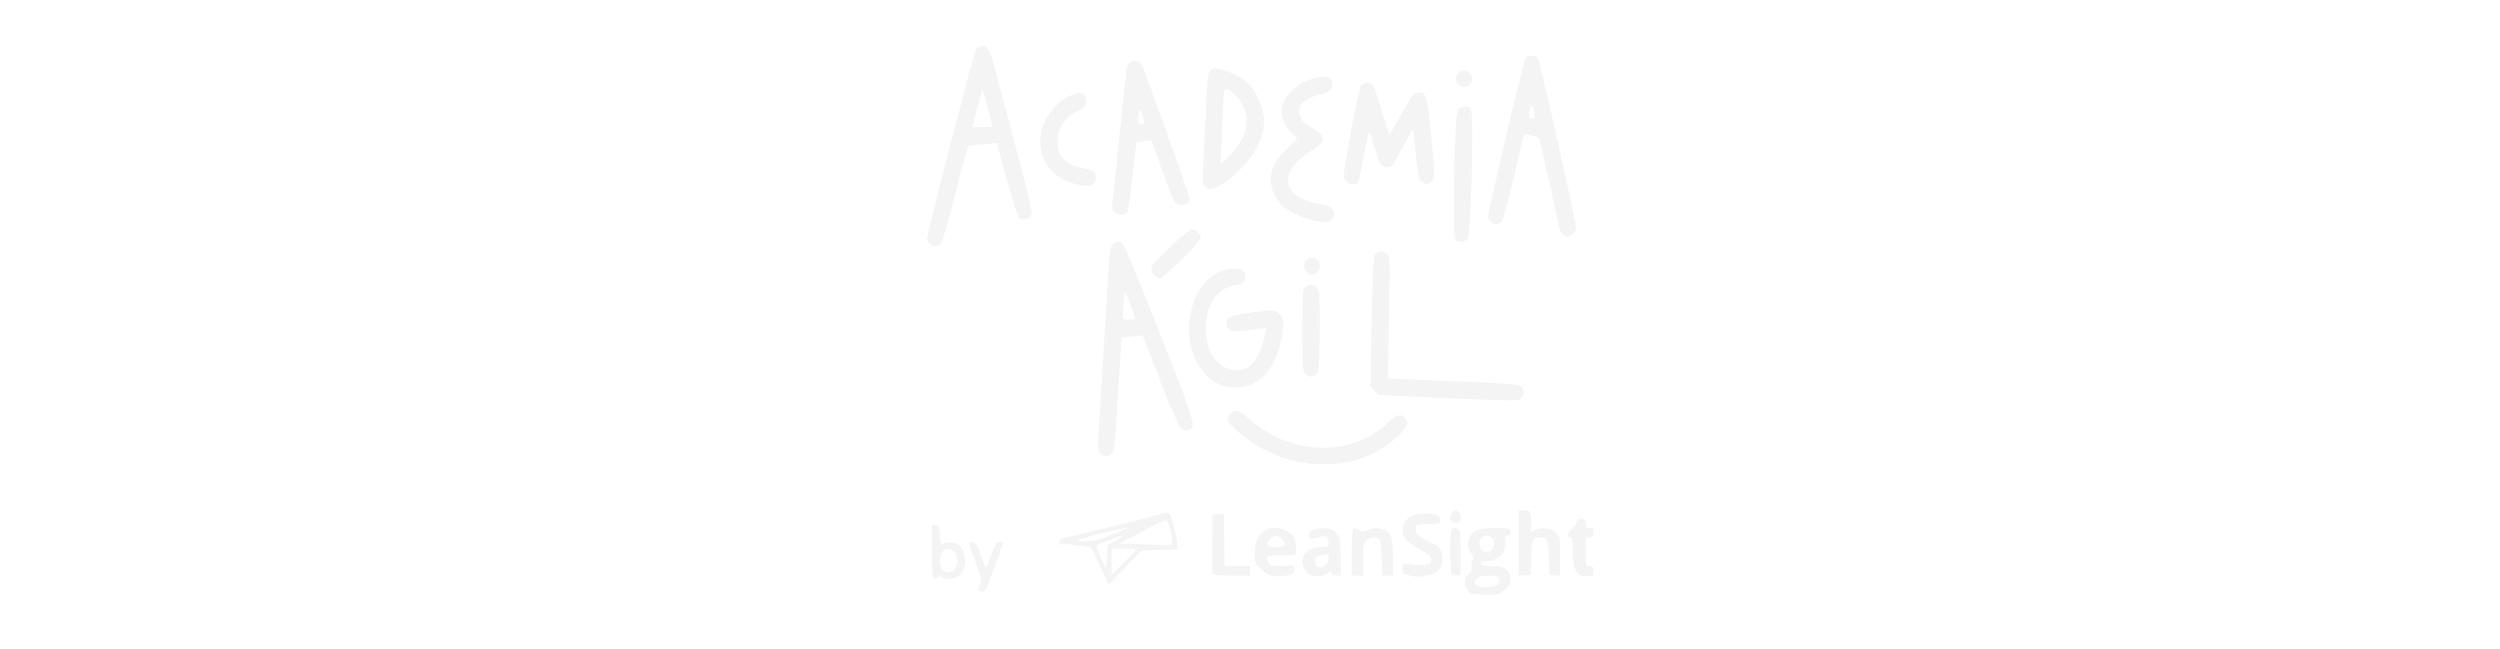
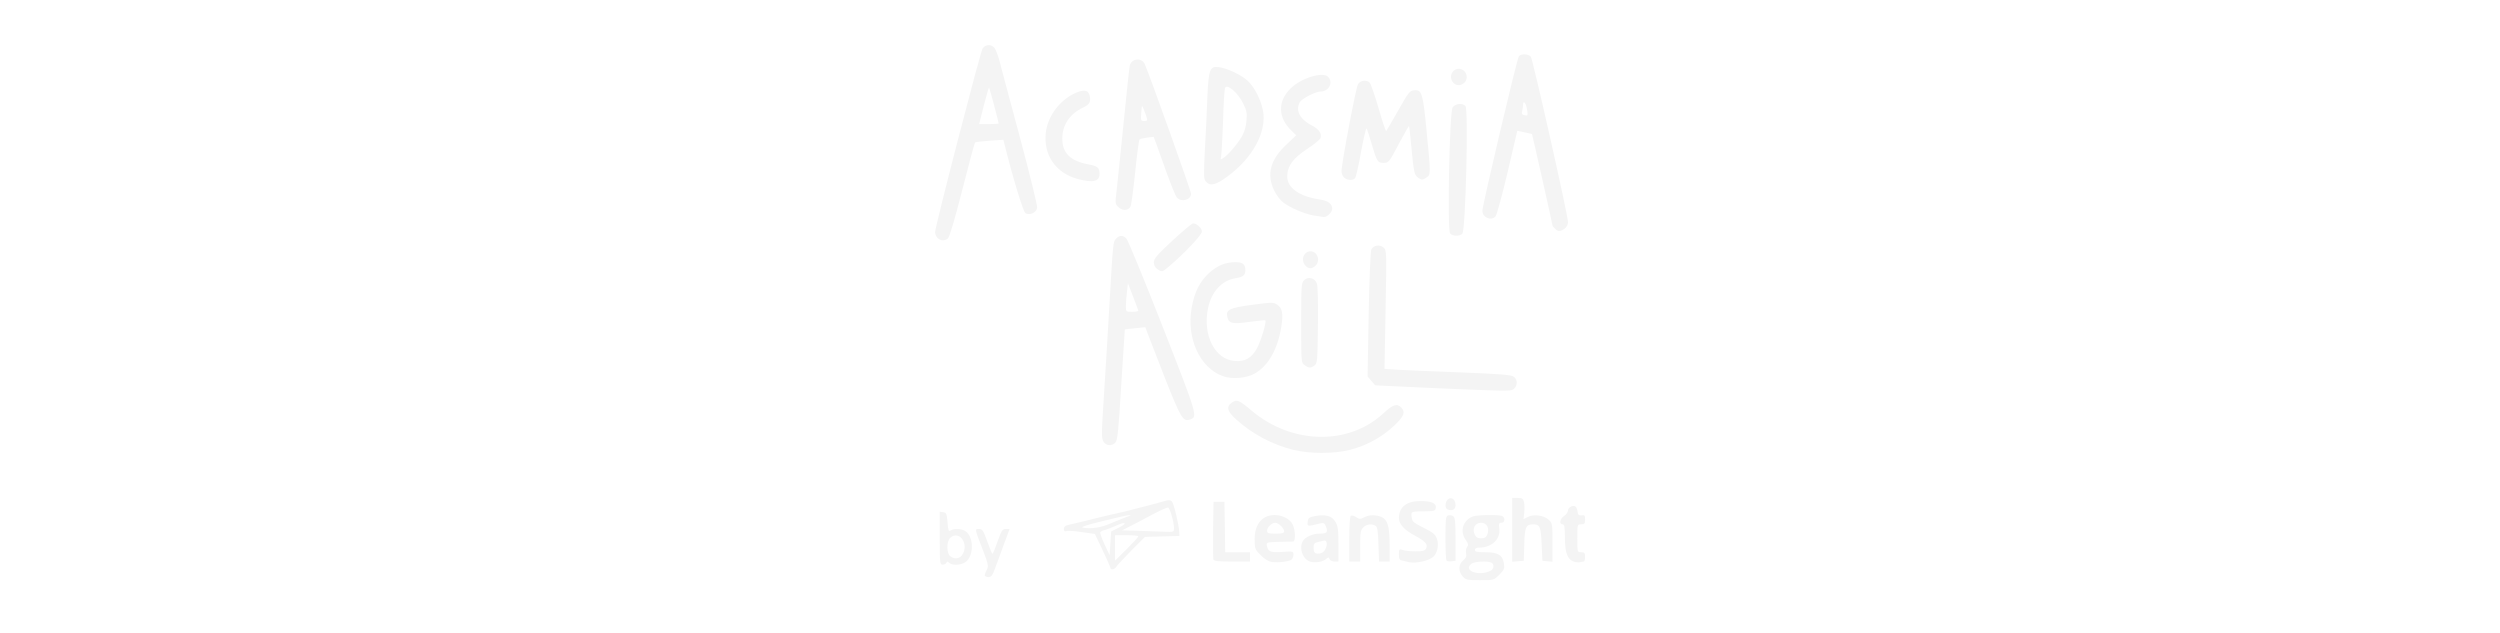
- <svg xmlns="http://www.w3.org/2000/svg" version="1.0" width="474px" height="123px" viewBox="0 0 4740 4080" preserveAspectRatio="xMidYMid meet">
+ <svg xmlns="http://www.w3.org/2000/svg" version="1.0" width="474px" height="120px" viewBox="0 0 4740 4080" preserveAspectRatio="xMidYMid meet">
  <g id="layer101" fill="#f4f4f4" stroke="none">
    <path d="M3742 3717 c-30 -32 -29 -80 2 -104 18 -15 23 -26 19 -46 -3 -15 0 -34 7 -42 9 -11 8 -20 -9 -44 -40 -56 -19 -127 46 -152 27 -10 162 -12 187 -3 23 9 20 44 -3 44 -16 0 -18 5 -14 39 9 66 -49 121 -128 121 -19 0 -29 5 -29 15 0 12 14 15 68 15 81 0 110 18 119 72 5 33 2 41 -30 73 -35 35 -35 35 -124 35 -81 0 -92 -2 -111 -23z m181 -39 c21 -11 22 -44 1 -52 -28 -11 -109 -6 -126 8 -59 45 50 84 125 44z m-23 -233 c15 -40 -3 -75 -40 -75 -39 0 -59 36 -42 75 9 19 19 25 42 25 23 0 33 -6 40 -25z" />
    <path d="M660 3708 c1 -7 7 -24 14 -37 11 -21 9 -34 -24 -120 -56 -145 -56 -141 -27 -141 22 0 28 9 53 80 16 44 31 80 34 80 3 0 18 -36 33 -80 25 -70 31 -80 53 -80 l24 0 -36 98 c-20 53 -45 123 -57 155 -17 47 -25 57 -44 57 -13 0 -23 -6 -23 -12z" />
    <path d="M1470 3661 c0 -5 -23 -57 -50 -114 l-50 -105 -85 -12 c-47 -7 -92 -10 -100 -6 -10 4 -15 -1 -15 -14 0 -13 9 -22 28 -26 32 -7 132 -31 182 -44 19 -5 67 -16 105 -25 39 -8 87 -20 108 -25 20 -6 55 -14 77 -20 67 -17 123 -32 154 -41 21 -7 34 -6 42 3 13 13 46 152 48 198 l1 25 -111 3 -111 3 -89 89 c-48 49 -92 96 -97 105 -9 16 -37 21 -37 6z m180 -203 c0 -5 -34 -8 -75 -8 l-75 0 0 82 0 82 75 -74 c41 -41 75 -78 75 -82z m-125 -57 c60 -30 43 -41 -19 -12 -24 11 -56 23 -70 27 -14 3 -29 10 -31 15 -3 4 9 39 27 78 l33 70 5 -76 5 -77 50 -25z m355 2 c-1 -42 -26 -127 -38 -131 -6 -2 -55 20 -109 49 -54 29 -118 63 -143 75 l-45 23 110 3 c61 2 136 5 168 6 56 2 57 2 57 -25z m-431 -20 c43 -17 67 -27 101 -41 14 -6 32 -13 40 -15 13 -5 13 -6 0 -6 -8 -1 -85 17 -170 38 -126 31 -148 40 -120 44 46 6 104 -2 149 -20z" />
    <path d="M370 3469 l0 -170 23 3 c19 3 23 10 27 65 4 52 7 61 20 53 23 -15 73 -12 97 5 50 35 54 145 8 191 -27 27 -91 33 -114 12 -11 -10 -14 -10 -18 0 -3 6 -13 12 -24 12 -18 0 -19 -9 -19 -171z m144 109 c48 -68 -17 -164 -76 -111 -25 22 -25 100 0 119 26 20 59 17 76 -8z" />
    <path d="M2512 3623 c-22 -3 -47 -18 -73 -44 -37 -37 -39 -42 -39 -103 0 -97 48 -155 128 -156 49 0 99 25 116 59 19 37 21 111 4 112 -7 0 -49 1 -93 2 -74 2 -80 4 -77 22 8 41 22 48 99 43 70 -5 73 -4 73 17 0 13 -6 27 -12 32 -16 13 -82 21 -126 16z m78 -198 c0 -20 -36 -55 -57 -55 -23 0 -53 29 -53 52 0 15 8 18 55 18 42 0 55 -3 55 -15z" />
    <path d="M2768 3623 c-53 -8 -85 -82 -58 -134 15 -27 63 -49 109 -49 47 0 55 -9 41 -45 -9 -23 -14 -26 -38 -21 -82 21 -84 21 -80 -10 3 -25 9 -30 47 -37 66 -13 109 -2 131 36 17 27 20 51 20 145 l0 112 -25 0 c-14 0 -28 -7 -32 -15 -5 -14 -8 -14 -22 -2 -19 17 -56 25 -93 20z m89 -85 c14 -28 8 -59 -10 -53 -7 2 -24 6 -39 9 -23 5 -28 12 -28 35 0 35 8 43 40 39 15 -2 30 -13 37 -30z" />
    <path d="M3395 3624 c-11 -3 -30 -7 -42 -10 -19 -3 -23 -11 -23 -40 0 -33 2 -36 23 -29 12 5 48 9 81 9 46 1 61 -3 70 -16 16 -26 -2 -48 -69 -84 -70 -37 -105 -75 -105 -114 0 -71 49 -110 138 -110 71 0 104 14 100 43 -3 20 -9 22 -63 23 -98 1 -97 0 -93 37 3 28 10 35 65 63 79 39 91 50 101 88 9 32 -2 82 -23 102 -27 28 -113 48 -160 38z" />
    <path d="M4466 3623 c-48 -12 -66 -55 -66 -157 0 -70 -3 -86 -15 -86 -24 0 -17 -36 10 -54 14 -9 25 -25 25 -36 0 -20 37 -38 50 -23 5 4 10 19 12 33 2 19 8 24 26 22 19 -3 22 1 22 27 0 26 -4 31 -25 31 -25 0 -25 1 -25 90 0 89 0 90 25 90 21 0 25 5 25 30 0 17 -4 30 -9 30 -5 0 -15 2 -23 4 -7 2 -22 1 -32 -1z" />
    <path d="M2134 3607 c-2 -7 -3 -94 -2 -192 l3 -180 35 0 35 0 3 163 2 162 80 0 80 0 0 30 0 30 -115 0 c-85 0 -117 -3 -121 -13z" />
    <path d="M3010 3476 c0 -90 4 -147 10 -151 6 -4 22 0 35 9 21 14 26 14 55 -1 20 -10 46 -14 71 -10 72 10 89 46 89 193 l0 104 -34 0 -34 0 -4 -110 c-2 -85 -7 -113 -18 -120 -25 -16 -59 -11 -80 10 -17 17 -20 33 -20 120 l0 100 -35 0 -35 0 0 -144z" />
    <path d="M3637 3614 c-4 -4 -7 -70 -7 -146 0 -119 2 -140 16 -145 9 -3 24 -2 33 4 13 9 16 32 16 149 l0 139 -25 3 c-14 2 -29 0 -33 -4z" />
    <path d="M4060 3416 l0 -206 35 0 c29 0 36 4 41 26 4 14 4 45 2 68 l-5 43 29 -15 c39 -19 103 -10 134 19 23 21 24 29 24 146 l0 124 -32 -3 -33 -3 -5 -108 c-5 -113 -11 -127 -56 -127 -45 0 -53 18 -56 130 l-3 105 -37 3 -38 3 0 -205z" />
    <path d="M3643 3284 c-18 -8 -16 -49 3 -65 23 -19 49 1 49 37 0 29 -22 40 -52 28z" />
    <path d="M2650 2900 c-135 -33 -265 -102 -370 -197 -58 -52 -65 -83 -25 -109 31 -21 45 -15 129 56 257 215 620 222 843 17 63 -59 90 -68 117 -41 30 30 19 59 -47 120 -76 72 -179 128 -283 154 -101 26 -259 26 -364 0z" />
    <path d="M1426 2848 c-12 -19 -13 -48 -6 -163 26 -410 31 -501 45 -740 22 -377 22 -386 41 -406 22 -24 46 -24 68 0 10 11 115 266 233 567 227 580 228 582 174 599 -43 13 -57 -10 -155 -257 -52 -134 -103 -265 -113 -291 l-18 -48 -65 7 c-36 3 -66 7 -67 8 0 0 -11 161 -23 356 -17 290 -24 358 -37 372 -22 25 -60 23 -77 -4z m224 -845 c-1 -5 -16 -46 -34 -92 l-33 -85 -6 55 c-4 30 -7 71 -7 92 0 37 0 37 40 37 22 0 40 -3 40 -7z" />
    <path d="M3725 2509 c-115 -5 -286 -12 -379 -17 l-169 -8 -24 -28 -25 -29 7 -401 c4 -221 12 -409 17 -418 14 -27 55 -34 79 -12 20 18 20 25 13 400 l-7 382 94 6 c52 3 234 11 404 17 231 9 316 15 333 26 26 16 29 54 6 77 -17 18 -17 18 -349 5z" />
    <path d="M2193 2424 c-147 -54 -234 -245 -199 -440 18 -102 52 -169 114 -226 53 -47 105 -68 169 -68 46 0 63 14 63 51 0 33 -14 45 -66 53 -87 15 -153 87 -175 195 -35 172 45 329 173 338 66 5 106 -17 142 -80 24 -41 64 -172 55 -182 -2 -2 -49 3 -103 10 -109 15 -132 11 -142 -31 -12 -47 14 -60 161 -79 125 -17 135 -17 159 -2 35 23 41 57 28 142 -23 145 -82 250 -168 301 -56 33 -149 41 -211 18z" />
    <path d="M2722 2354 c-22 -15 -22 -18 -22 -273 0 -243 1 -259 20 -276 26 -24 68 -13 81 22 6 16 9 123 7 271 -3 228 -4 245 -22 258 -25 18 -36 18 -64 -2z" />
    <path d="M1772 1734 c-14 -9 -22 -26 -22 -43 0 -23 21 -48 120 -140 66 -61 126 -111 133 -111 24 0 57 31 57 53 0 21 -115 143 -213 225 -43 37 -45 37 -75 16z" />
    <path d="M2727 1712 c-32 -35 -11 -92 33 -92 45 0 66 62 32 93 -24 22 -45 21 -65 -1z" />
    <path d="M356 1534 c-9 -8 -16 -25 -16 -37 0 -36 291 -1160 306 -1184 17 -27 55 -30 76 -5 8 9 22 44 31 77 8 33 68 255 132 494 64 239 115 446 113 460 -4 31 -49 52 -76 35 -14 -9 -83 -235 -135 -446 l-7 -27 -88 6 c-48 3 -90 8 -94 12 -4 3 -41 141 -83 306 -49 192 -82 304 -93 313 -22 16 -47 15 -66 -4z m394 -738 c0 -8 -59 -229 -62 -232 -2 -1 -17 51 -34 117 l-30 119 63 0 c35 0 63 -2 63 -4z" />
    <path d="M3660 1505 c-19 -23 -4 -781 16 -812 17 -26 65 -31 83 -9 20 24 1 797 -20 822 -15 18 -63 18 -79 -1z" />
    <path d="M4336 1474 c-9 -8 -16 -17 -16 -20 0 -9 -130 -587 -132 -589 -2 -2 -24 -7 -49 -12 l-46 -10 -63 270 c-35 148 -70 276 -78 283 -29 30 -84 5 -84 -37 0 -35 223 -981 235 -996 13 -18 62 -16 77 2 13 16 240 1023 240 1067 0 16 -9 33 -22 42 -28 20 -43 20 -62 0z m-181 -773 c-7 -41 -25 -57 -25 -23 0 9 -3 27 -6 39 -4 15 -1 22 13 25 25 6 26 4 18 -41z" />
    <path d="M2780 1389 c-61 -11 -148 -48 -196 -84 -18 -13 -44 -48 -58 -77 -51 -103 -25 -201 82 -299 l60 -57 -33 -32 c-85 -83 -87 -187 -4 -269 66 -67 208 -111 242 -76 36 35 6 95 -48 95 -32 0 -122 46 -134 69 -30 54 1 111 81 152 42 21 62 51 53 78 -3 10 -41 41 -85 70 -92 60 -130 112 -130 179 0 73 79 129 210 148 53 8 80 28 80 60 0 22 -34 55 -55 53 -5 -1 -35 -5 -65 -10z" />
    <path d="M1524 1337 c-24 -22 -24 -23 -14 -107 5 -47 26 -242 45 -435 19 -192 37 -360 40 -372 10 -45 73 -54 95 -13 19 35 300 821 300 839 0 40 -63 57 -92 24 -8 -10 -36 -79 -63 -153 -26 -74 -56 -158 -67 -187 l-19 -51 -42 5 c-23 3 -45 8 -49 12 -4 3 -17 98 -28 210 -12 113 -25 212 -30 222 -15 27 -48 30 -76 6z m180 -579 c-3 -13 -12 -36 -19 -53 -12 -30 -12 -30 -16 23 -4 49 -3 52 19 52 20 0 22 -4 16 -22z" />
    <path d="M2086 1171 c-15 -16 -15 -35 -7 -202 6 -101 13 -254 16 -339 8 -185 16 -205 75 -197 53 7 138 47 183 86 50 44 97 144 104 217 12 143 -91 309 -263 423 -54 35 -84 39 -108 12z m176 -215 c60 -71 79 -111 85 -176 5 -51 2 -67 -22 -115 -33 -68 -105 -128 -116 -98 -4 10 -10 110 -13 223 -4 113 -10 213 -13 223 -5 17 -3 18 19 3 12 -8 40 -35 60 -60z" />
    <path d="M1260 1154 c-140 -38 -220 -150 -207 -292 9 -105 83 -209 182 -258 61 -29 92 -26 101 11 10 40 0 59 -41 78 -86 40 -135 112 -135 200 0 94 51 145 170 167 59 11 70 21 70 62 0 48 -43 58 -140 32z" />
    <path d="M2976 1144 c-9 -8 -16 -26 -16 -40 0 -50 93 -540 106 -561 16 -26 55 -30 76 -10 7 8 33 82 57 165 24 84 46 150 49 147 3 -3 37 -62 77 -132 66 -117 74 -128 103 -131 50 -5 57 18 81 268 27 282 27 276 -4 296 -23 15 -27 15 -49 1 -27 -18 -30 -31 -47 -212 -6 -66 -12 -121 -14 -123 -1 -2 -28 46 -60 105 -69 131 -71 133 -105 133 -37 0 -43 -10 -75 -120 -15 -52 -30 -98 -34 -102 -3 -4 -19 64 -35 150 -15 86 -33 163 -38 170 -14 17 -53 15 -72 -4z" />
    <path d="M3675 526 c-30 -46 17 -102 65 -76 29 15 36 56 15 80 -25 27 -61 25 -80 -4z" />
  </g>
</svg>
